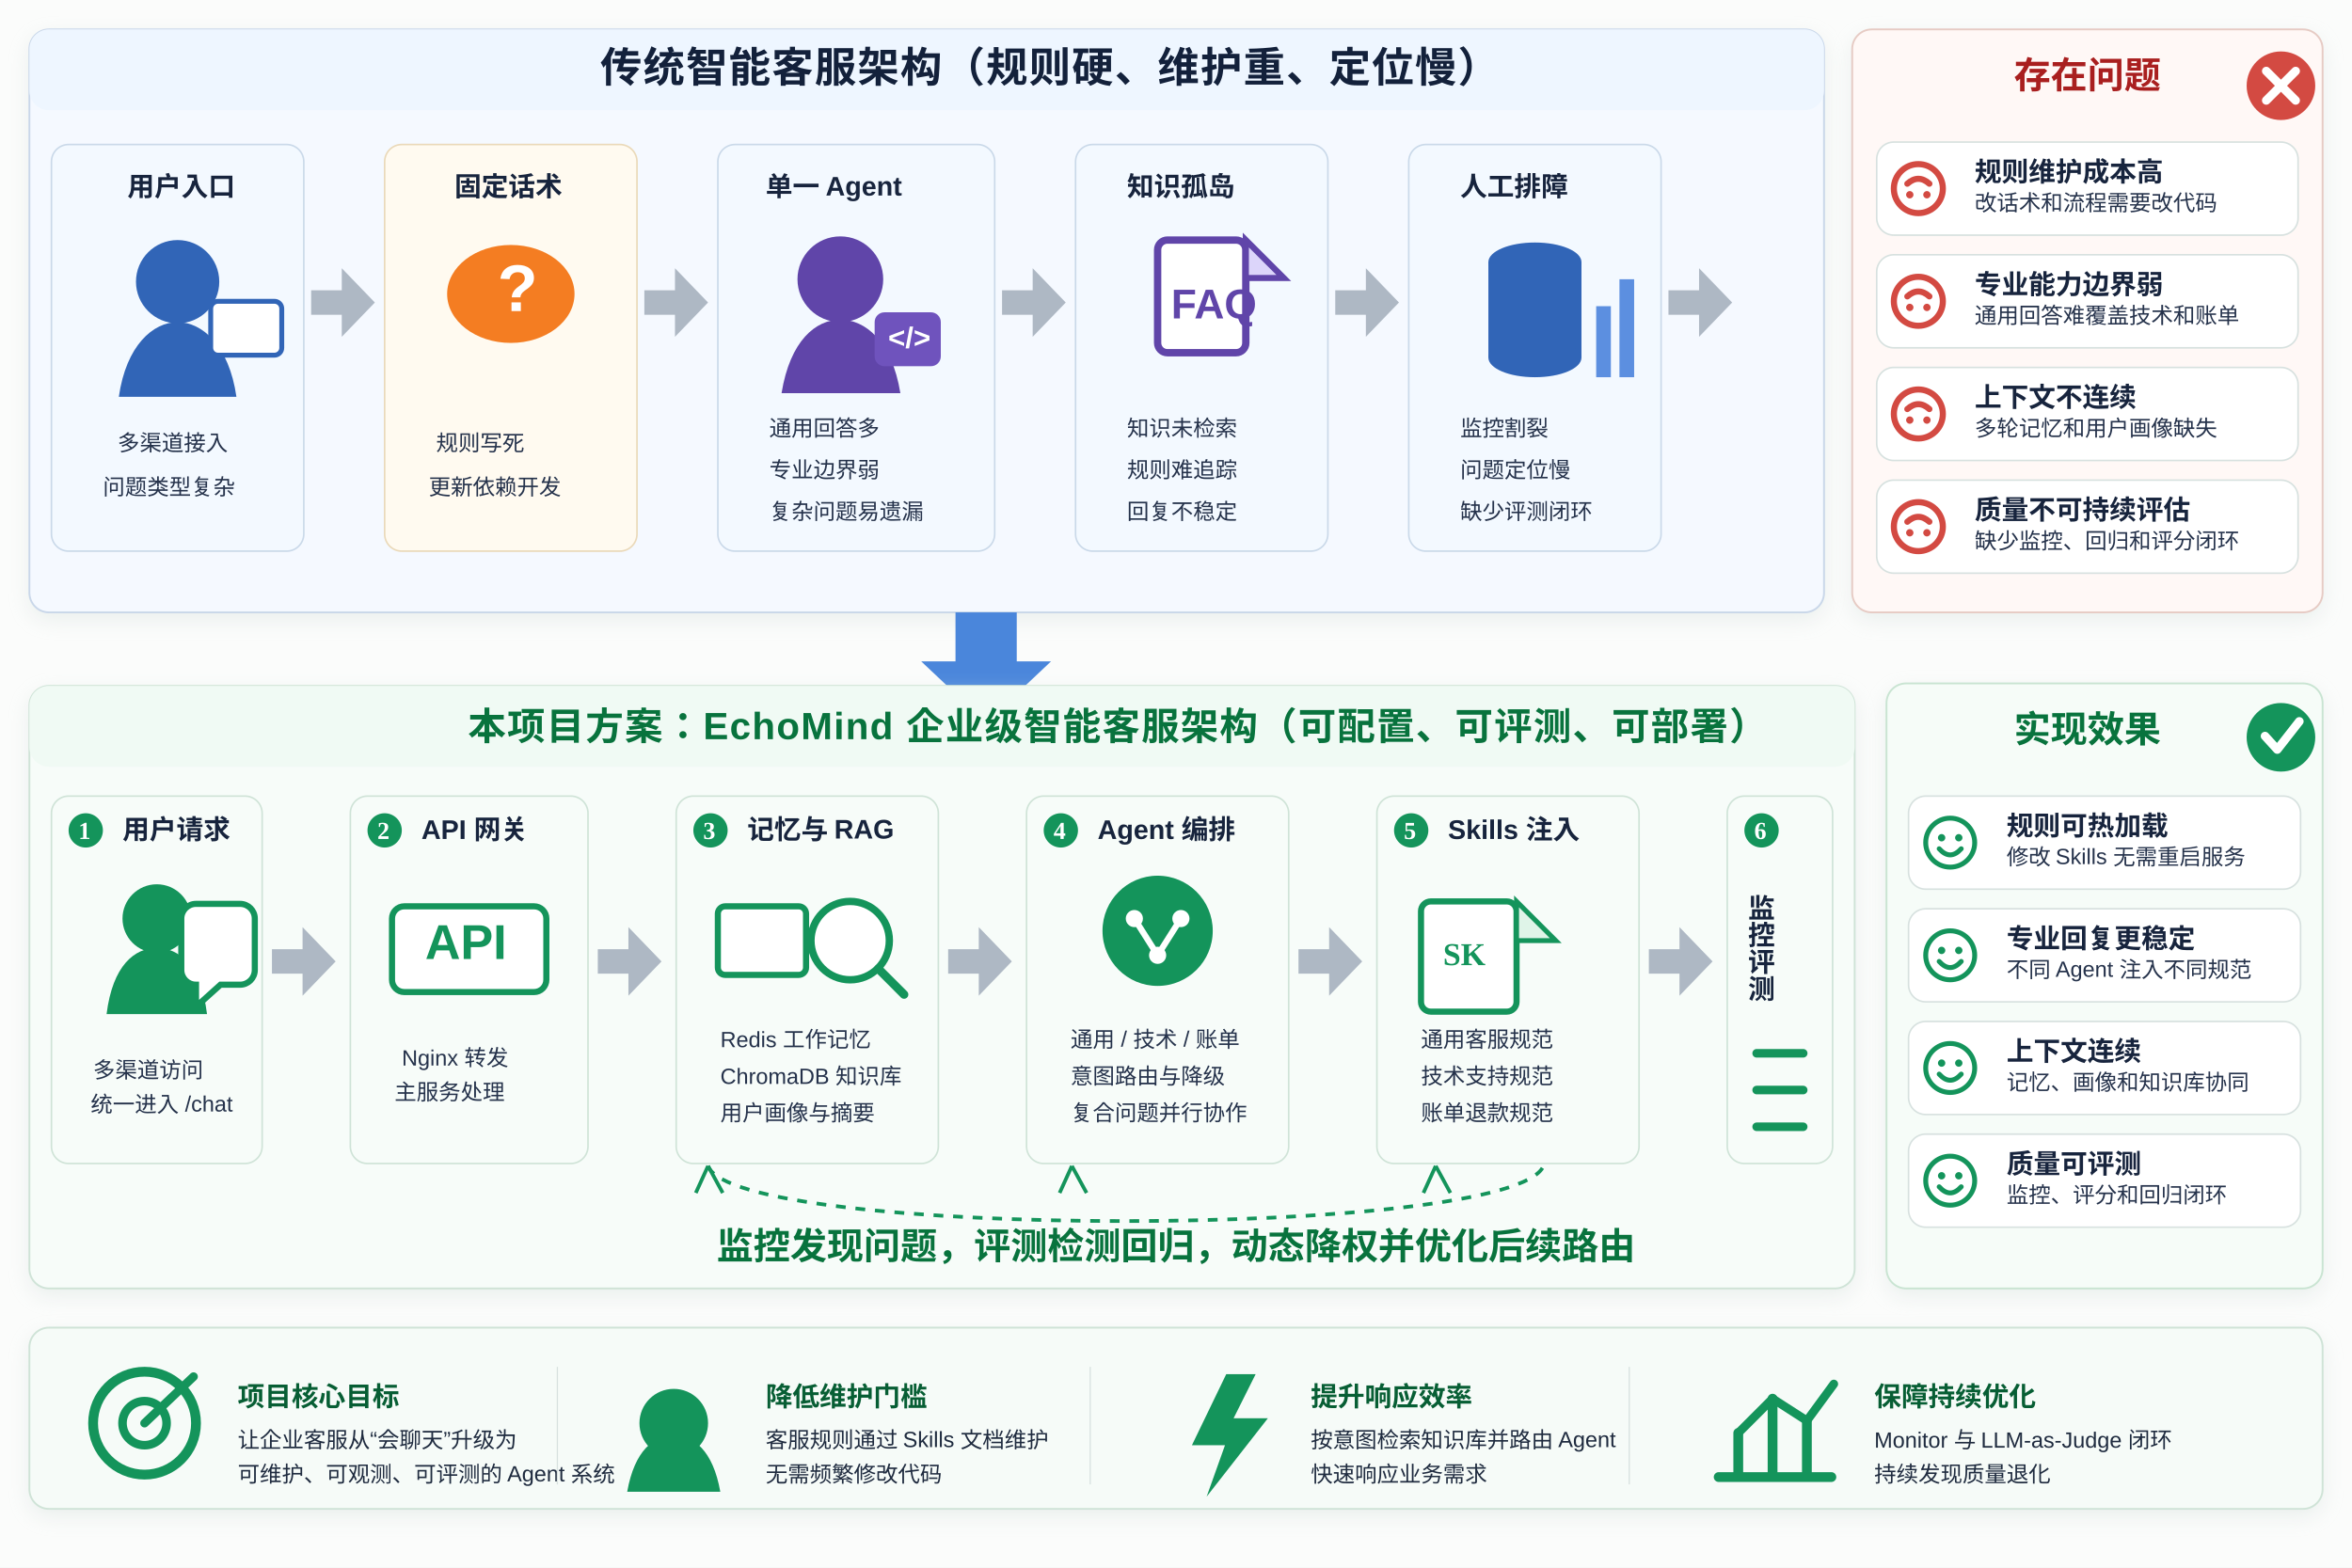
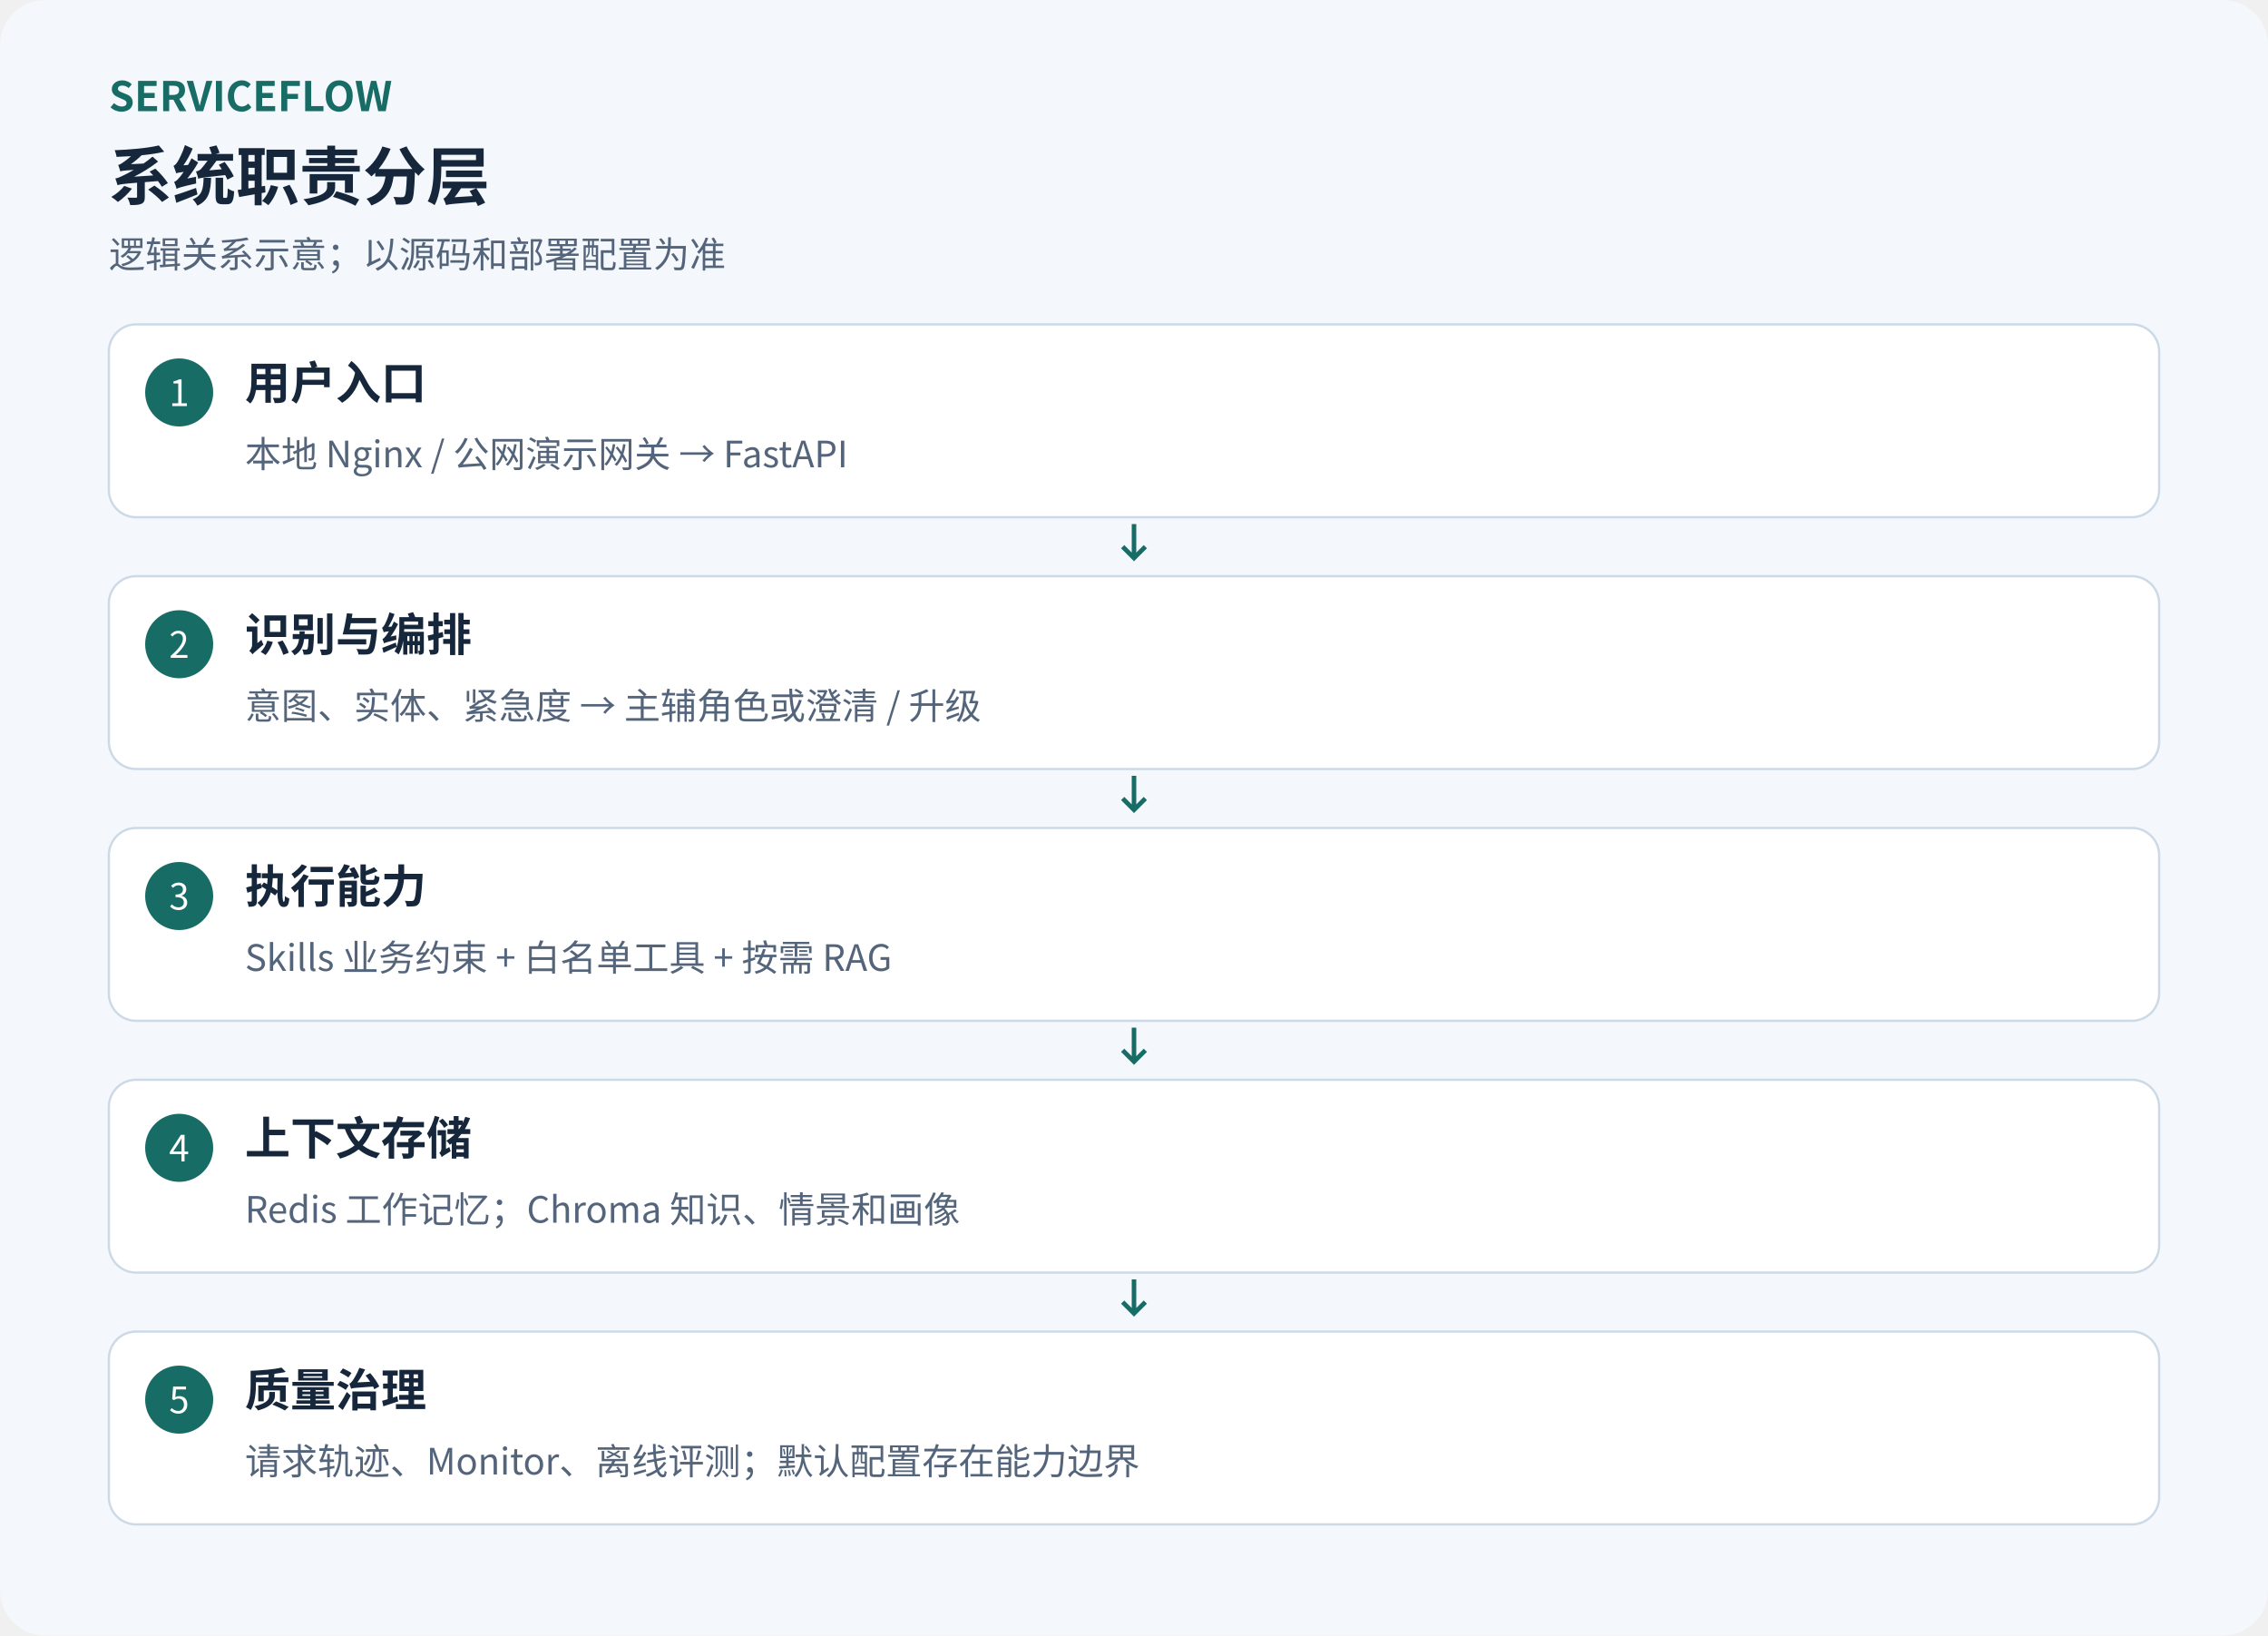
- <svg xmlns="http://www.w3.org/2000/svg" width="1920" height="1280" viewBox="0 0 1920 1280">
-   <defs>
-     <style>
-       .bg { fill: #fbfcfb; }
-       .top-panel { fill: #f5f9ff; stroke: #c9d7e9; stroke-width: 1.5; rx: 16; }
-       .main-panel { fill: #f7fcf9; stroke: #cfe3d7; stroke-width: 1.5; rx: 16; }
-       .side-red { fill: #fff8f6; stroke: #e6cbc4; stroke-width: 1.5; rx: 16; }
-       .side-green { fill: #f6fcf8; stroke: #c9e4d2; stroke-width: 1.5; rx: 16; }
-       .goal-panel { fill: #f6fbf8; stroke: #cfe3d7; stroke-width: 1.5; rx: 16; }
-       .card { fill: #ffffff; stroke: #d7e1df; stroke-width: 1.3; rx: 14; }
-       .card-blue { fill: #f3f9ff; stroke: #cad9e9; }
-       .card-warm { fill: #fffaf0; stroke: #ead9b9; }
-       .card-green { fill: #f7fcf9; stroke: #cfe3d7; }
-       .title { font: 800 34px "PingFang SC", "Microsoft YaHei", Arial, sans-serif; fill: #13213b; letter-spacing: 1px; }
-       .section-title { font: 800 31px "PingFang SC", "Microsoft YaHei", Arial, sans-serif; fill: #08733d; letter-spacing: 1px; }
-       .red-title { font: 800 30px "PingFang SC", "Microsoft YaHei", Arial, sans-serif; fill: #a91f1f; }
-       .green-title { font: 800 30px "PingFang SC", "Microsoft YaHei", Arial, sans-serif; fill: #08733d; }
-       .label { font: 800 22px "PingFang SC", "Microsoft YaHei", Arial, sans-serif; fill: #17243d; }
-       .small { font: 500 18px "PingFang SC", "Microsoft YaHei", Arial, sans-serif; fill: #25324b; }
-       .muted { font: 500 16px "PingFang SC", "Microsoft YaHei", Arial, sans-serif; fill: #657284; }
-       .bullet { font: 500 17px "PingFang SC", "Microsoft YaHei", Arial, sans-serif; fill: #1f2b3f; }
-       .goal-title { font: 800 22px "PingFang SC", "Microsoft YaHei", Arial, sans-serif; fill: #075e34; }
-       .goal-text { font: 500 18px "PingFang SC", "Microsoft YaHei", Arial, sans-serif; fill: #1f2b3f; }
-       .arrow { fill: #aeb8c4; }
-       .down-arrow { fill: #4a86db; }
-       .green { fill: #14945b; }
-       .green-stroke { stroke: #14945b; stroke-width: 7; fill: none; stroke-linecap: round; stroke-linejoin: round; }
-       .blue { fill: #3165b7; }
-       .purple { fill: #6045a9; }
-       .orange { fill: #f47d22; }
-       .red { fill: #d34a42; }
-       .red-stroke { stroke: #d34a42; stroke-width: 5; fill: none; stroke-linecap: round; }
-       .soft-shadow { filter: url(#shadow); }
-     </style>
-     <filter id="shadow" x="-20%" y="-20%" width="140%" height="140%">
-       <feDropShadow dx="0" dy="6" stdDeviation="8" flood-color="#d8e1df" flood-opacity="0.45" />
-     </filter>
-   </defs>
-   <rect class="bg" width="1920" height="1280" />
-   <rect class="top-panel soft-shadow" x="24" y="24" width="1465" height="476" />
-   <rect x="24" y="24" width="1465" height="66" fill="#eef6ff" rx="16" />
-   <text class="title" x="490" y="67">传统智能客服架构（规则硬、维护重、定位慢）</text>
-   <g transform="translate(42,118)">
-     <rect class="card card-blue" width="206" height="332" />
-     <text class="label" x="62" y="42">用户入口</text>
-     <circle class="blue" cx="103" cy="112" r="34" />
-     <path class="blue" d="M55 206 C61 164 83 145 103 145 C123 145 145 164 151 206 Z" />
-     <rect x="130" y="128" width="58" height="44" rx="6" fill="#ffffff" stroke="#3165b7" stroke-width="4" />
-     <text class="small" x="54" y="250">多渠道接入</text>
-     <text class="small" x="42" y="286">问题类型复杂</text>
-   </g>
-   <polygon class="arrow" points="306,247 279,219 279,237 254,237 254,257 279,257 279,275" />
-   <g transform="translate(314,118)">
-     <rect class="card card-warm" width="206" height="332" />
-     <text class="label" x="57" y="42">固定话术</text>
-     <ellipse class="orange" cx="103" cy="122" rx="52" ry="40" />
-     <text x="92" y="136" font-family="Arial" font-size="54" font-weight="800" fill="#ffffff">?</text>
-     <text class="small" x="42" y="250">规则写死</text>
-     <text class="small" x="36" y="286">更新依赖开发</text>
-   </g>
-   <polygon class="arrow" points="578,247 551,219 551,237 526,237 526,257 551,257 551,275" />
-   <g transform="translate(586,118)">
-     <rect class="card card-blue" width="226" height="332" />
-     <text class="label" x="39" y="42">单一 Agent</text>
-     <circle class="purple" cx="100" cy="110" r="35" />
-     <path class="purple" d="M52 203 C59 160 80 143 100 143 C120 143 142 160 149 203 Z" />
-     <rect x="128" y="137" width="54" height="44" rx="8" fill="#6f53bd" />
-     <text x="139" y="166" font-family="Arial" font-size="24" font-weight="800" fill="#ffffff">&lt;/&gt;</text>
-     <text class="small" x="42" y="238">通用回答多</text>
-     <text class="small" x="42" y="272">专业边界弱</text>
-     <text class="small" x="42" y="306">复杂问题易遗漏</text>
-   </g>
-   <polygon class="arrow" points="870,247 843,219 843,237 818,237 818,257 843,257 843,275" />
-   <g transform="translate(878,118)">
-     <rect class="card card-blue" width="206" height="332" />
-     <text class="label" x="42" y="42">知识孤岛</text>
-     <rect x="67" y="78" width="72" height="92" rx="8" fill="#ffffff" stroke="#6045a9" stroke-width="6" />
-     <path d="M139 78 L170 109 L139 109 Z" fill="#dcd5fa" stroke="#6045a9" stroke-width="5" />
-     <text x="78" y="142" font-family="Arial" font-size="34" font-weight="800" fill="#6045a9">FAQ</text>
-     <text class="small" x="42" y="238">知识未检索</text>
-     <text class="small" x="42" y="272">规则难追踪</text>
-     <text class="small" x="42" y="306">回复不稳定</text>
-   </g>
-   <polygon class="arrow" points="1142,247 1115,219 1115,237 1090,237 1090,257 1115,257 1115,275" />
-   <g transform="translate(1150,118)">
-     <rect class="card card-blue" width="206" height="332" />
-     <text class="label" x="42" y="42">人工排障</text>
-     <ellipse class="blue" cx="103" cy="96" rx="38" ry="16" />
-     <rect x="65" y="96" width="76" height="78" fill="#3165b7" />
-     <ellipse class="blue" cx="103" cy="174" rx="38" ry="16" />
-     <rect x="153" y="132" width="12" height="58" fill="#5c8fe0" />
-     <rect x="172" y="110" width="12" height="80" fill="#5c8fe0" />
-     <text class="small" x="42" y="238">监控割裂</text>
-     <text class="small" x="42" y="272">问题定位慢</text>
-     <text class="small" x="42" y="306">缺少评测闭环</text>
-   </g>
-   <polygon class="arrow" points="1414,247 1387,219 1387,237 1362,237 1362,257 1387,257 1387,275" />
-   <g transform="translate(1512,24)">
-     <rect class="side-red soft-shadow" width="384" height="476" />
-     <text class="red-title" x="132" y="48">存在问题</text>
-     <circle class="red" cx="350" cy="46" r="28" />
-     <path d="M338 34 L362 58 M362 34 L338 58" stroke="#ffffff" stroke-width="7" stroke-linecap="round" />
-     <g transform="translate(20,92)">
-       <rect class="card" width="344" height="76" />
-       <circle class="red-stroke" cx="34" cy="38" r="20" />
-       <path class="red-stroke" d="M25 34 Q34 26 43 34" />
-       <circle class="red" cx="27" cy="43" r="3" />
-       <circle class="red" cx="41" cy="43" r="3" />
-       <text class="label" x="80" y="32" fill="#7b1515">规则维护成本高</text>
-       <text class="small" x="80" y="56">改话术和流程需要改代码</text>
-     </g>
-     <g transform="translate(20,184)">
-       <rect class="card" width="344" height="76" />
-       <circle class="red-stroke" cx="34" cy="38" r="20" />
-       <path class="red-stroke" d="M25 34 Q34 26 43 34" />
-       <circle class="red" cx="27" cy="43" r="3" />
-       <circle class="red" cx="41" cy="43" r="3" />
-       <text class="label" x="80" y="32" fill="#7b1515">专业能力边界弱</text>
-       <text class="small" x="80" y="56">通用回答难覆盖技术和账单</text>
-     </g>
-     <g transform="translate(20,276)">
-       <rect class="card" width="344" height="76" />
-       <circle class="red-stroke" cx="34" cy="38" r="20" />
-       <path class="red-stroke" d="M25 34 Q34 26 43 34" />
-       <circle class="red" cx="27" cy="43" r="3" />
-       <circle class="red" cx="41" cy="43" r="3" />
-       <text class="label" x="80" y="32" fill="#7b1515">上下文不连续</text>
-       <text class="small" x="80" y="56">多轮记忆和用户画像缺失</text>
-     </g>
-     <g transform="translate(20,368)">
-       <rect class="card" width="344" height="76" />
-       <circle class="red-stroke" cx="34" cy="38" r="20" />
-       <path class="red-stroke" d="M25 34 Q34 26 43 34" />
-       <circle class="red" cx="27" cy="43" r="3" />
-       <circle class="red" cx="41" cy="43" r="3" />
-       <text class="label" x="80" y="32" fill="#7b1515">质量不可持续评估</text>
-       <text class="small" x="80" y="56">缺少监控、回归和评分闭环</text>
-     </g>
-   </g>
-   <polygon class="down-arrow" points="780,500 830,500 830,540 858,540 805,590 752,540 780,540" />
-   <rect class="main-panel soft-shadow" x="24" y="560" width="1490" height="492" />
-   <rect x="24" y="560" width="1490" height="66" fill="#f0faf4" rx="16" />
-   <text class="section-title" x="382" y="604">本项目方案：EchoMind 企业级智能客服架构（可配置、可评测、可部署）</text>
-   <g transform="translate(42,650)">
-     <rect class="card card-green" width="172" height="300" />
-     <circle class="green" cx="28" cy="28" r="14" />
-     <text x="22" y="35" font-size="20" font-weight="800" fill="#fff">1</text>
-     <text class="label" x="58" y="35">用户请求</text>
-     <circle class="green" cx="86" cy="100" r="28" />
-     <path class="green" d="M45 178 C50 138 68 124 86 124 C104 124 122 138 127 178 Z" />
-     <path d="M118 88 h36 a12 12 0 0 1 12 12 v42 a12 12 0 0 1 -12 12 h-16 l-20 18 v-18 h0 a12 12 0 0 1 -12 -12 v-42 a12 12 0 0 1 12 -12z" fill="#ffffff" stroke="#14945b" stroke-width="5" />
-     <text class="small" x="34" y="230">多渠道访问</text>
-     <text class="small" x="32" y="258">统一进入 /chat</text>
-   </g>
-   <polygon class="arrow" points="274,785 247,757 247,775 222,775 222,795 247,795 247,813" />
-   <g transform="translate(286,650)">
-     <rect class="card card-green" width="194" height="300" />
-     <circle class="green" cx="28" cy="28" r="14" />
-     <text x="22" y="35" font-size="20" font-weight="800" fill="#fff">2</text>
-     <text class="label" x="58" y="35">API 网关</text>
-     <rect x="34" y="90" width="126" height="70" rx="10" fill="#fff" stroke="#14945b" stroke-width="5" />
-     <text class="green" x="61" y="133" font-family="Arial" font-size="40" font-weight="800">API</text>
-     <text class="small" x="42" y="220">Nginx 转发</text>
-     <text class="small" x="36" y="248">主服务处理</text>
-   </g>
-   <polygon class="arrow" points="540,785 513,757 513,775 488,775 488,795 513,795 513,813" />
-   <g transform="translate(552,650)">
-     <rect class="card card-green" width="214" height="300" />
-     <circle class="green" cx="28" cy="28" r="14" />
-     <text x="22" y="35" font-size="20" font-weight="800" fill="#fff">3</text>
-     <text class="label" x="58" y="35">记忆与 RAG</text>
-     <rect x="34" y="90" width="72" height="56" rx="6" fill="#fff" stroke="#14945b" stroke-width="5" />
-     <circle cx="142" cy="118" r="32" fill="#fff" stroke="#14945b" stroke-width="6" />
-     <path class="green-stroke" d="M165 141 L186 162" />
-     <text class="small" x="36" y="205">Redis 工作记忆</text>
-     <text class="small" x="36" y="235">ChromaDB 知识库</text>
-     <text class="small" x="36" y="265">用户画像与摘要</text>
-   </g>
-   <polygon class="arrow" points="826,785 799,757 799,775 774,775 774,795 799,795 799,813" />
-   <g transform="translate(838,650)">
-     <rect class="card card-green" width="214" height="300" />
-     <circle class="green" cx="28" cy="28" r="14" />
-     <text x="22" y="35" font-size="20" font-weight="800" fill="#fff">4</text>
-     <text class="label" x="58" y="35">Agent 编排</text>
-     <circle class="green" cx="107" cy="110" r="45" />
-     <circle cx="88" cy="100" r="7" fill="#fff" />
-     <circle cx="126" cy="100" r="7" fill="#fff" />
-     <circle cx="107" cy="130" r="7" fill="#fff" />
-     <path d="M88 100 L107 130 L126 100" stroke="#fff" stroke-width="5" fill="none" />
-     <text class="small" x="36" y="205">通用 / 技术 / 账单</text>
-     <text class="small" x="36" y="235">意图路由与降级</text>
-     <text class="small" x="36" y="265">复合问题并行协作</text>
-   </g>
-   <polygon class="arrow" points="1112,785 1085,757 1085,775 1060,775 1060,795 1085,795 1085,813" />
-   <g transform="translate(1124,650)">
-     <rect class="card card-green" width="214" height="300" />
-     <circle class="green" cx="28" cy="28" r="14" />
-     <text x="22" y="35" font-size="20" font-weight="800" fill="#fff">5</text>
-     <text class="label" x="58" y="35">Skills 注入</text>
-     <rect x="36" y="86" width="78" height="90" rx="8" fill="#fff" stroke="#14945b" stroke-width="5" />
-     <path d="M114 86 L146 118 L114 118 Z" fill="#dff4e8" stroke="#14945b" stroke-width="4" />
-     <text class="green" x="54" y="138" font-size="26" font-weight="800">SK</text>
-     <text class="small" x="36" y="205">通用客服规范</text>
-     <text class="small" x="36" y="235">技术支持规范</text>
-     <text class="small" x="36" y="265">账单退款规范</text>
-   </g>
-   <polygon class="arrow" points="1398,785 1371,757 1371,775 1346,775 1346,795 1371,795 1371,813" />
-   <g transform="translate(1410,650)">
-     <rect class="card card-green" width="86" height="300" />
-     <circle class="green" cx="28" cy="28" r="14" />
-     <text x="22" y="35" font-size="20" font-weight="800" fill="#fff">6</text>
-     <text class="label" x="28" y="80" writing-mode="tb">监控评测</text>
-     <path d="M24 210 H62 M24 240 H62 M24 270 H62" stroke="#14945b" stroke-width="7" stroke-linecap="round" />
-   </g>
-   <path d="M578 952 C600 1012 1235 1012 1260 952" stroke="#14945b" stroke-width="3" stroke-dasharray="8 8" fill="none" />
-   <path d="M578 952 L568 974 M578 952 L590 974" stroke="#14945b" stroke-width="3" fill="none" />
-   <path d="M875 952 L865 974 M875 952 L887 974" stroke="#14945b" stroke-width="3" fill="none" />
-   <path d="M1172 952 L1162 974 M1172 952 L1184 974" stroke="#14945b" stroke-width="3" fill="none" />
-   <text class="green-title" x="585" y="1028">监控发现问题，评测检测回归，动态降权并优化后续路由</text>
-   <g transform="translate(1540,558)">
-     <rect class="side-green soft-shadow" width="356" height="494" />
-     <text class="green-title" x="104" y="48">实现效果</text>
-     <circle class="green" cx="322" cy="44" r="28" />
-     <path d="M309 43 L319 54 L337 31" stroke="#fff" stroke-width="7" fill="none" stroke-linecap="round" stroke-linejoin="round" />
-     <g transform="translate(18,92)">
-       <rect class="card" width="320" height="76" />
-       <circle cx="34" cy="38" r="20" fill="none" stroke="#14945b" stroke-width="4" />
-       <path d="M25 43 Q34 53 43 43" stroke="#14945b" stroke-width="4" fill="none" stroke-linecap="round" />
-       <circle class="green" cx="27" cy="34" r="3" />
-       <circle class="green" cx="41" cy="34" r="3" />
-       <text class="label" x="80" y="32" fill="#075e34">规则可热加载</text>
-       <text class="small" x="80" y="56">修改 Skills 无需重启服务</text>
-     </g>
-     <g transform="translate(18,184)">
-       <rect class="card" width="320" height="76" />
-       <circle cx="34" cy="38" r="20" fill="none" stroke="#14945b" stroke-width="4" />
-       <path d="M25 43 Q34 53 43 43" stroke="#14945b" stroke-width="4" fill="none" stroke-linecap="round" />
-       <circle class="green" cx="27" cy="34" r="3" />
-       <circle class="green" cx="41" cy="34" r="3" />
-       <text class="label" x="80" y="32" fill="#075e34">专业回复更稳定</text>
-       <text class="small" x="80" y="56">不同 Agent 注入不同规范</text>
-     </g>
-     <g transform="translate(18,276)">
-       <rect class="card" width="320" height="76" />
-       <circle cx="34" cy="38" r="20" fill="none" stroke="#14945b" stroke-width="4" />
-       <path d="M25 43 Q34 53 43 43" stroke="#14945b" stroke-width="4" fill="none" stroke-linecap="round" />
-       <circle class="green" cx="27" cy="34" r="3" />
-       <circle class="green" cx="41" cy="34" r="3" />
-       <text class="label" x="80" y="32" fill="#075e34">上下文连续</text>
-       <text class="small" x="80" y="56">记忆、画像和知识库协同</text>
-     </g>
-     <g transform="translate(18,368)">
-       <rect class="card" width="320" height="76" />
-       <circle cx="34" cy="38" r="20" fill="none" stroke="#14945b" stroke-width="4" />
-       <path d="M25 43 Q34 53 43 43" stroke="#14945b" stroke-width="4" fill="none" stroke-linecap="round" />
-       <circle class="green" cx="27" cy="34" r="3" />
-       <circle class="green" cx="41" cy="34" r="3" />
-       <text class="label" x="80" y="32" fill="#075e34">质量可评测</text>
-       <text class="small" x="80" y="56">监控、评分和回归闭环</text>
-     </g>
-   </g>
-   <rect class="goal-panel soft-shadow" x="24" y="1084" width="1872" height="148" />
-   <g transform="translate(62,1106)">
-     <circle cx="56" cy="56" r="42" fill="none" stroke="#14945b" stroke-width="8" />
-     <circle cx="56" cy="56" r="18" fill="none" stroke="#14945b" stroke-width="7" />
-     <path class="green-stroke" d="M56 56 L96 18" />
-     <text class="goal-title" x="132" y="42">项目核心目标</text>
-     <text class="goal-text" x="132" y="76">让企业客服从“会聊天”升级为</text>
-     <text class="goal-text" x="132" y="104">可维护、可观测、可评测的 Agent 系统</text>
-   </g>
-   <line x1="455" y1="1116" x2="455" y2="1212" stroke="#d7e1df" />
-   <g transform="translate(500,1106)">
-     <circle class="green" cx="50" cy="56" r="28" />
-     <path class="green" d="M12 112 C18 78 34 66 50 66 C66 66 82 78 88 112 Z" />
-     <text class="goal-title" x="125" y="42">降低维护门槛</text>
-     <text class="goal-text" x="125" y="76">客服规则通过 Skills 文档维护</text>
-     <text class="goal-text" x="125" y="104">无需频繁修改代码</text>
-   </g>
-   <line x1="890" y1="1116" x2="890" y2="1212" stroke="#d7e1df" />
-   <g transform="translate(945,1106)">
-     <path class="green" d="M56 16 L28 74 H55 L40 116 L90 52 H62 L80 16 Z" />
-     <text class="goal-title" x="125" y="42">提升响应效率</text>
-     <text class="goal-text" x="125" y="76">按意图检索知识库并路由 Agent</text>
-     <text class="goal-text" x="125" y="104">快速响应业务需求</text>
-   </g>
-   <line x1="1330" y1="1116" x2="1330" y2="1212" stroke="#d7e1df" />
-   <g transform="translate(1385,1106)">
-     <path d="M18 100 H110 M34 100 V64 M62 100 V36 M90 100 V54" stroke="#14945b" stroke-width="8" fill="none" stroke-linecap="round" />
-     <path d="M34 64 L62 36 L90 54 L112 24" stroke="#14945b" stroke-width="7" fill="none" stroke-linecap="round" stroke-linejoin="round" />
-     <text class="goal-title" x="145" y="42">保障持续优化</text>
-     <text class="goal-text" x="145" y="76">Monitor 与 LLM-as-Judge 闭环</text>
-     <text class="goal-text" x="145" y="104">持续发现质量退化</text>
+ <svg xmlns="http://www.w3.org/2000/svg" width="1000" height="721" viewBox="0 0 1000 721" role="img" aria-labelledby="title desc">
+   <rect width="1000" height="721" rx="20" fill="#f4f7fb" />
+   <g font-family="Microsoft YaHei, Noto Sans CJK SC, sans-serif">
+     <text x="48" y="49" fill="#176c65" font-size="18" font-weight="700">SERVICEFLOW</text>
+     <text x="48" y="88" fill="#16273c" font-size="28" font-weight="700">系统职责分层</text>
+     <text x="48" y="118" fill="#53647b" font-size="16">逻辑关系示意；以源码和部署配置为准</text>
+     <rect x="48" y="143" width="904" height="85" rx="12" fill="white" stroke="#ccd9e6" />
+     <circle cx="79" cy="173" r="15" fill="#176c65" />
+     <text x="79" y="179" fill="white" text-anchor="middle" font-size="16">1</text>
+     <text x="108" y="176" font-size="20" font-weight="600" fill="#16273c">用户入口</text>
+     <text x="108" y="206" font-size="16" fill="#53647b">本地 Nginx / 公网演示网关 → FastAPI</text>
+     <path d="M500 231 v15 m-5 -5 5 5 5 -5" fill="none" stroke="#176c65" stroke-width="2" />
+     <rect x="48" y="254" width="904" height="85" rx="12" fill="white" stroke="#ccd9e6" />
+     <circle cx="79" cy="284" r="15" fill="#176c65" />
+     <text x="79" y="290" fill="white" text-anchor="middle" font-size="16">2</text>
+     <text x="108" y="287" font-size="20" font-weight="600" fill="#16273c">识别与编排</text>
+     <text x="108" y="317" font-size="16" fill="#53647b">意图、实体、紧急度 → 主辅角色或澄清 / 升级</text>
+     <path d="M500 342 v15 m-5 -5 5 5 5 -5" fill="none" stroke="#176c65" stroke-width="2" />
+     <rect x="48" y="365" width="904" height="85" rx="12" fill="white" stroke="#ccd9e6" />
+     <circle cx="79" cy="395" r="15" fill="#176c65" />
+     <text x="79" y="401" fill="white" text-anchor="middle" font-size="16">3</text>
+     <text x="108" y="398" font-size="20" font-weight="600" fill="#16273c">执行能力</text>
+     <text x="108" y="428" font-size="16" fill="#53647b">Skills 业务约束 + 白名单工具 + 按需 RAG</text>
+     <path d="M500 453 v15 m-5 -5 5 5 5 -5" fill="none" stroke="#176c65" stroke-width="2" />
+     <rect x="48" y="476" width="904" height="85" rx="12" fill="white" stroke="#ccd9e6" />
+     <circle cx="79" cy="506" r="15" fill="#176c65" />
+     <text x="79" y="512" fill="white" text-anchor="middle" font-size="16">4</text>
+     <text x="108" y="509" font-size="20" font-weight="600" fill="#16273c">上下文存储</text>
+     <text x="108" y="539" font-size="16" fill="#53647b">Redis 工作记忆；Chroma 知识、情景和画像</text>
+     <path d="M500 564 v15 m-5 -5 5 5 5 -5" fill="none" stroke="#176c65" stroke-width="2" />
+     <rect x="48" y="587" width="904" height="85" rx="12" fill="white" stroke="#ccd9e6" />
+     <circle cx="79" cy="617" r="15" fill="#176c65" />
+     <text x="79" y="623" fill="white" text-anchor="middle" font-size="16">5</text>
+     <text x="108" y="620" font-size="20" font-weight="600" fill="#16273c">质量治理</text>
+     <text x="108" y="650" font-size="16" fill="#53647b">请求轨迹、Monitor、离线评测；默认配置存在能力边界</text>
  </g>
</svg>
